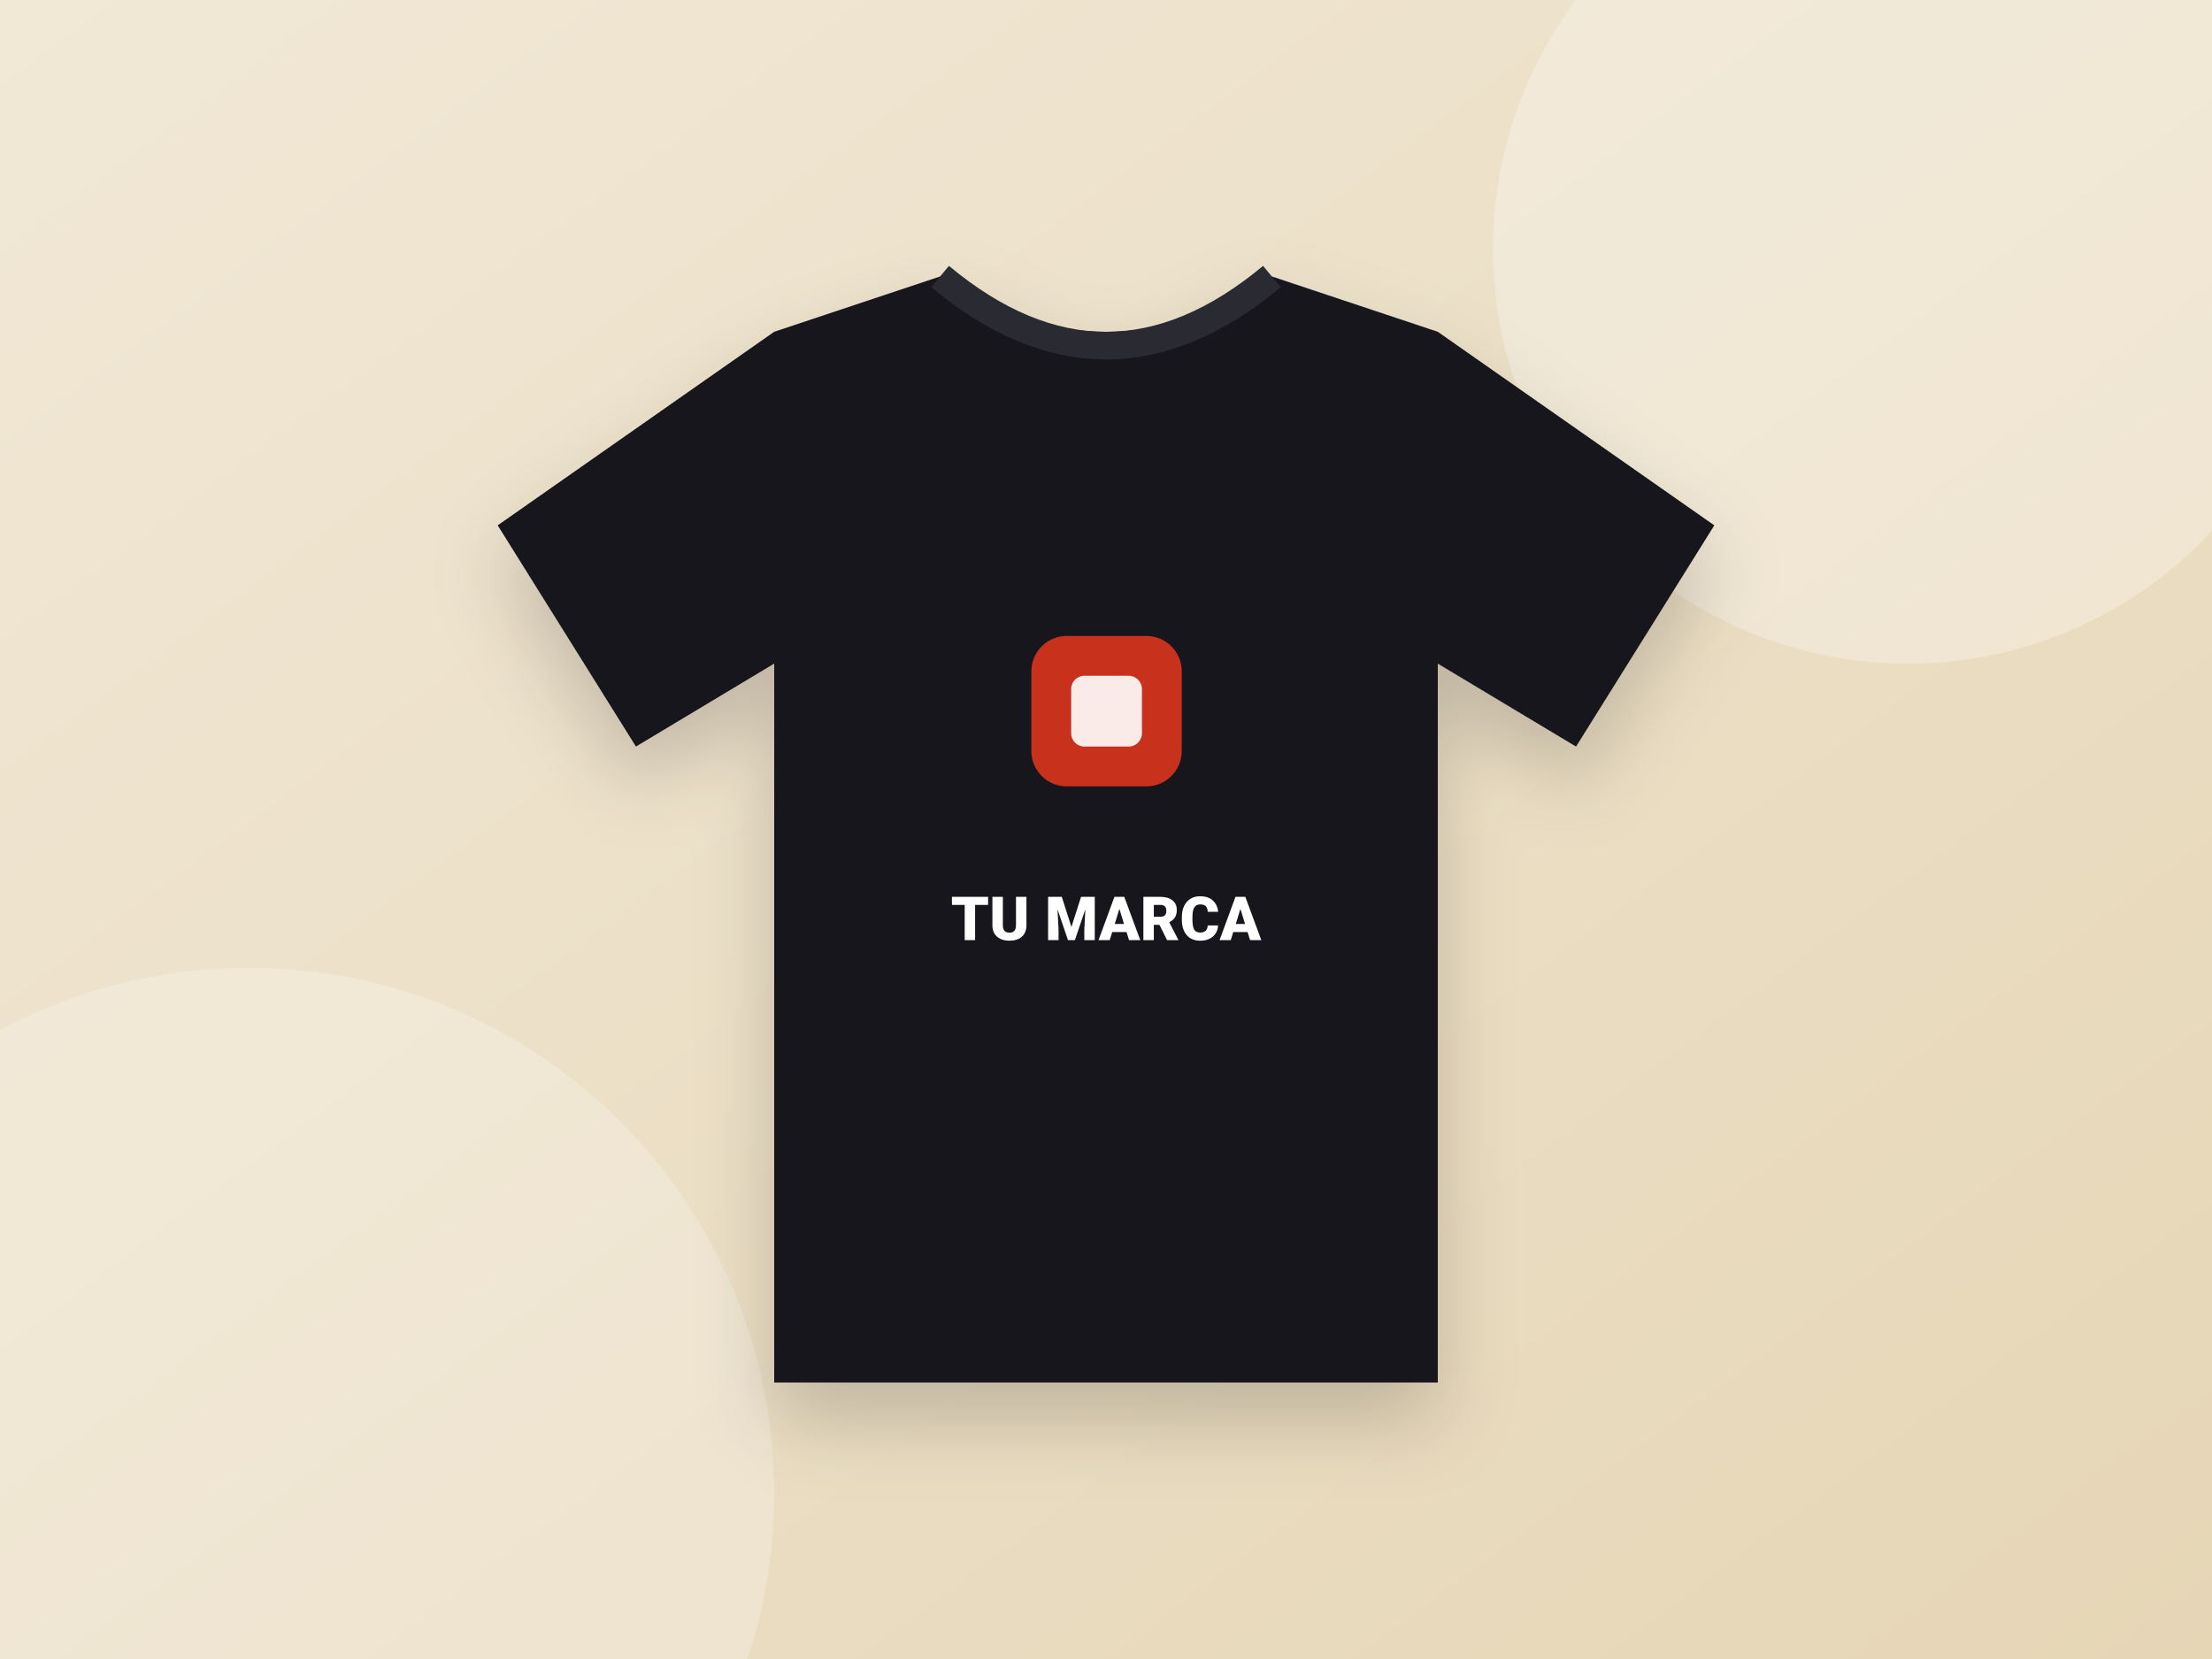
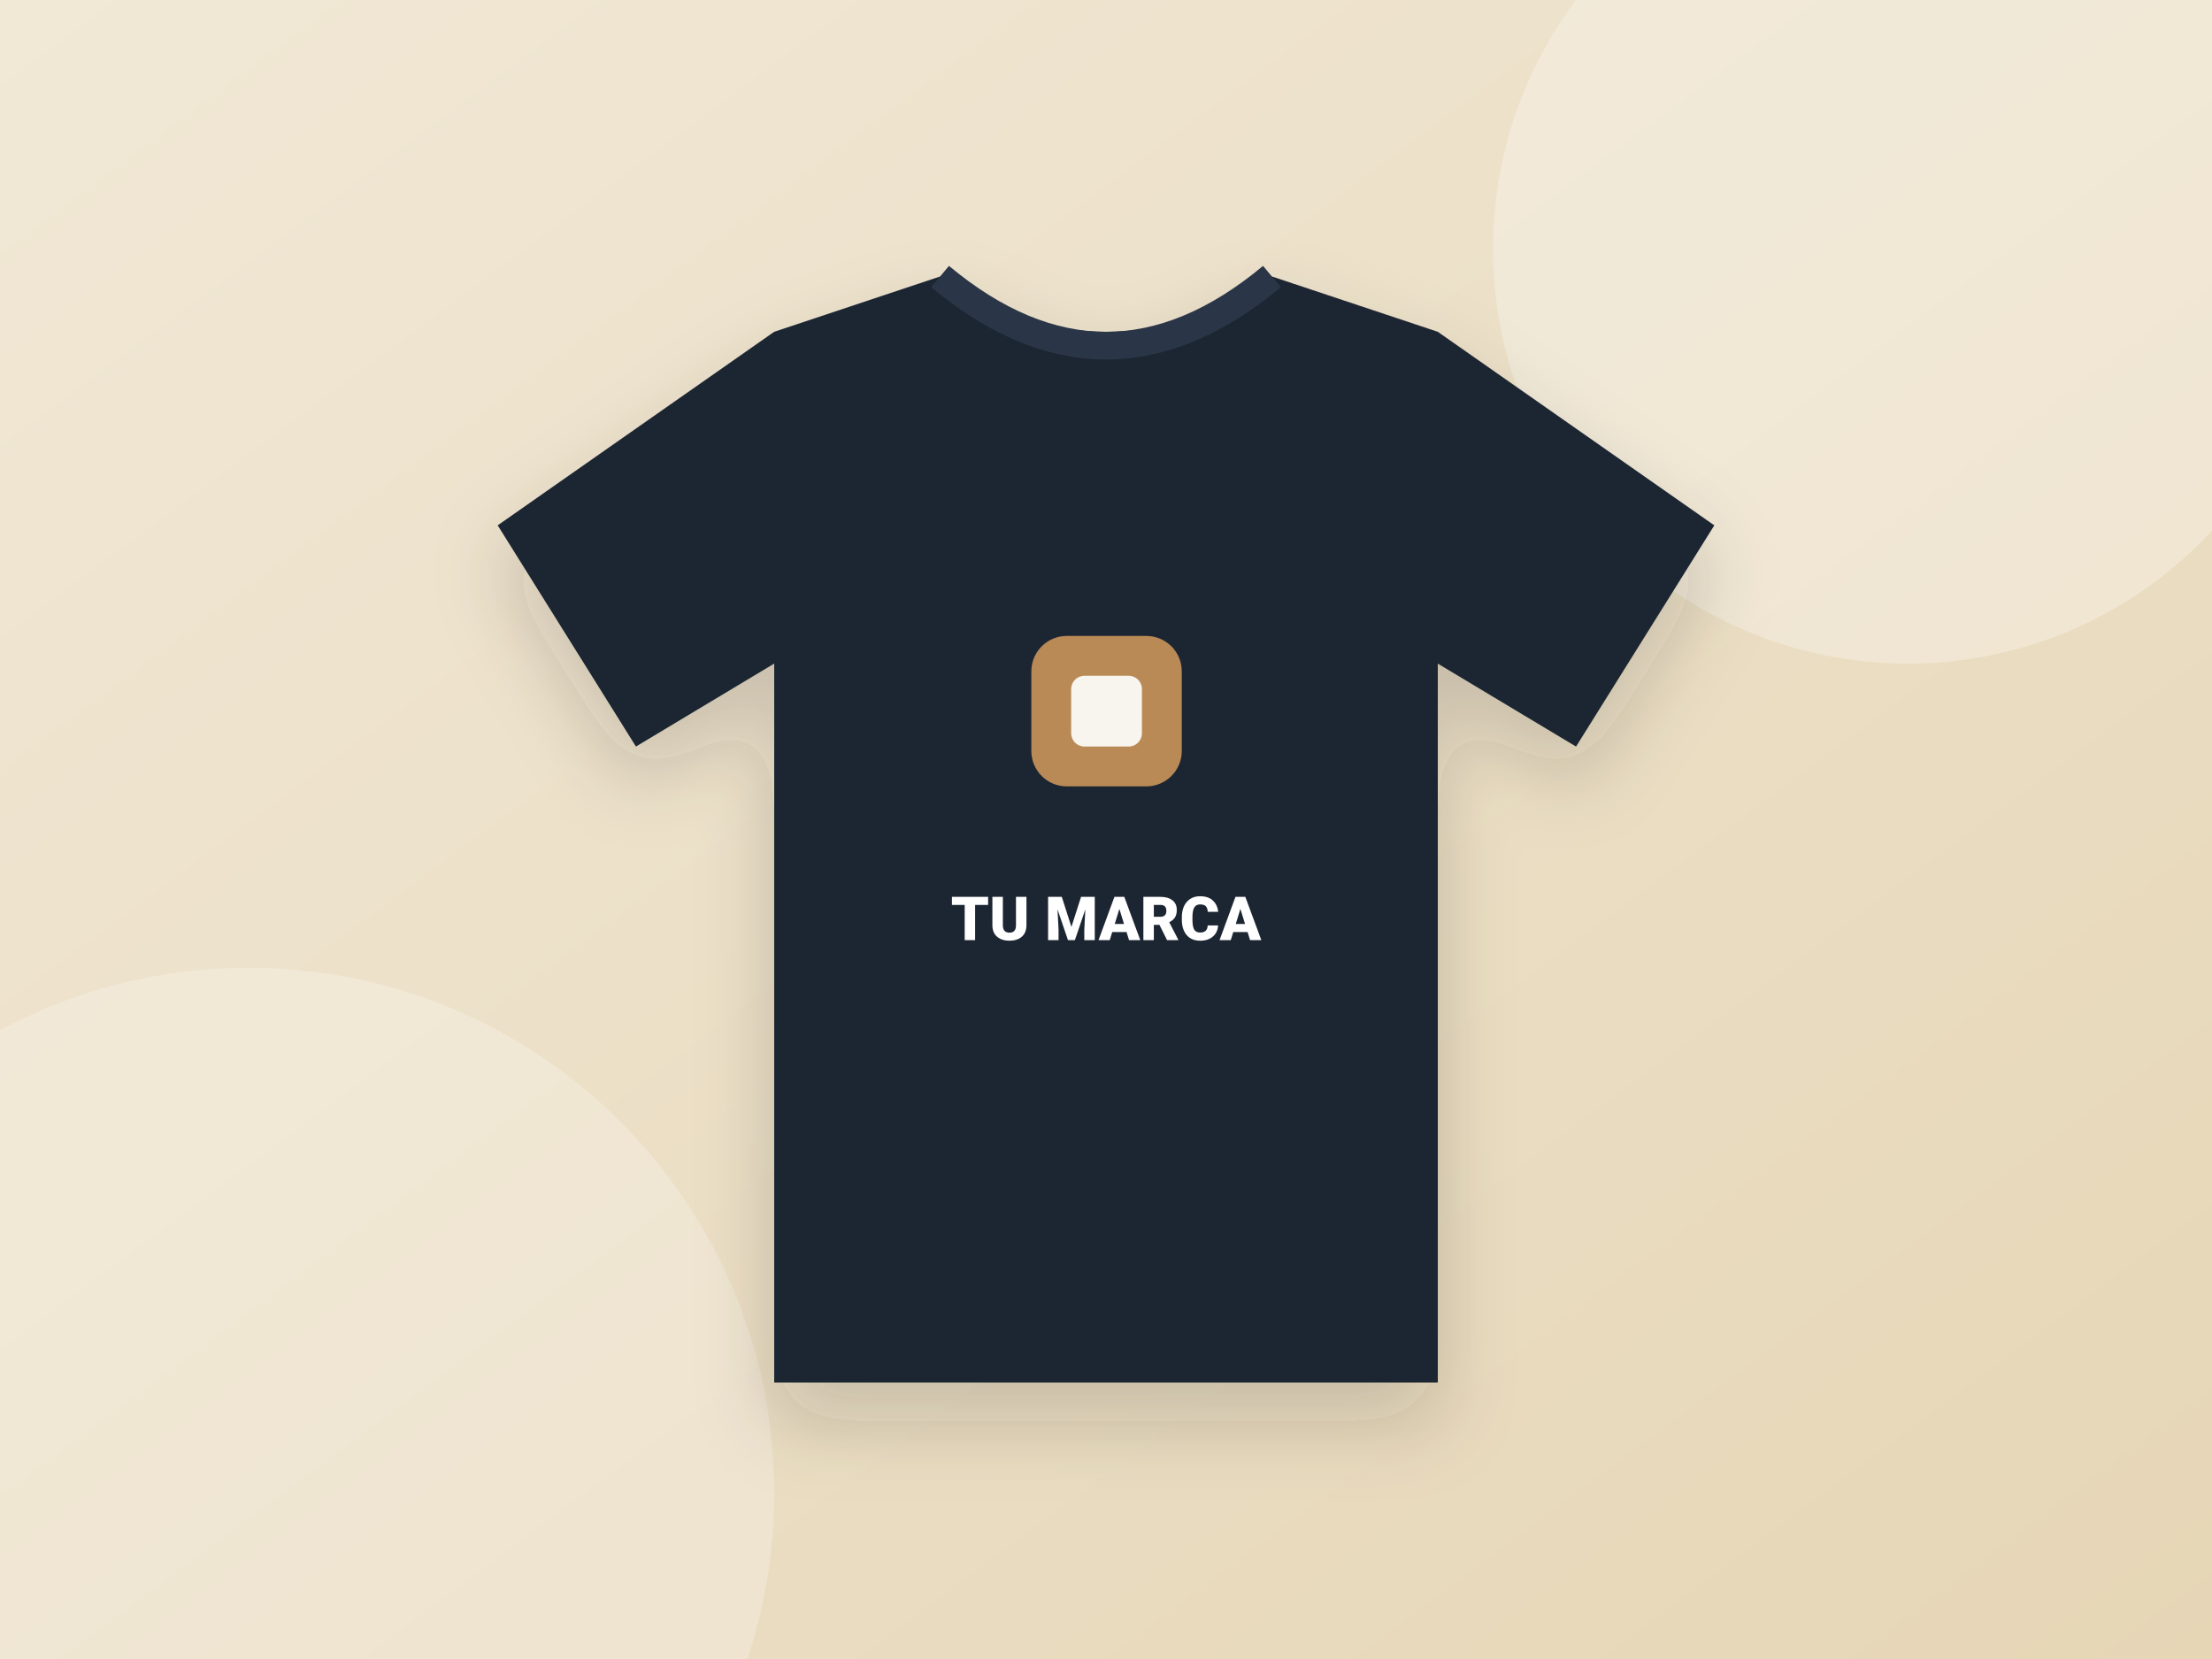
<svg xmlns="http://www.w3.org/2000/svg" viewBox="0 0 800 600" width="800" height="600">
  <defs>
    <linearGradient id="bg" x1="0" y1="0" x2="1" y2="1">
      <stop offset="0" stop-color="#F1E8D6" />
      <stop offset="1" stop-color="#E6D6B6" />
    </linearGradient>
    <filter id="sh" x="-20%" y="-20%" width="140%" height="150%">
-       <feDropShadow dx="0" dy="14" stdDeviation="14" flood-color="#16171B" flood-opacity=".18" />
+       <feDropShadow dx="0" dy="14" stdDeviation="14" flood-color="#1F2733" flood-opacity=".18" />
    </filter>
    <filter id="sh2" x="-20%" y="-20%" width="140%" height="150%">
-       <feDropShadow dx="0" dy="6" stdDeviation="6" flood-color="#16171B" flood-opacity=".16" />
+       <feDropShadow dx="0" dy="6" stdDeviation="6" flood-color="#1F2733" flood-opacity=".16" />
    </filter>
  </defs>
  <rect width="800" height="600" fill="url(#bg)" />
  <circle cx="690" cy="90" r="150" fill="#fff" opacity=".28" />
  <circle cx="90" cy="540" r="190" fill="#fff" opacity=".22" />
  <g filter="url(#sh)">
-     <path d="M280 120 L340 100 Q400 140 460 100 L520 120 L620 190 L570 270 L520 240 V500 H280 V240 L230 270 L180 190 Z" fill="#16171B" />
-     <path d="M340 100 Q400 150 460 100" fill="none" stroke="#2B2C32" stroke-width="10" />
+     <path d="M280 120 L340 100 Q400 140 460 100 L520 120 L620 190 L570 270 L520 240 V500 H280 V240 L230 270 L180 190 Z" fill="#1F2733" />
+     <path d="M340 100 Q400 150 460 100" fill="none" stroke="#2C3646" stroke-width="10" />
    <g transform="translate(373 230) scale(1.6)">
-       <rect width="34" height="34" rx="8" fill="#C8321F" />
+       <rect width="34" height="34" rx="8" fill="#B98A55" />
      <rect x="9" y="9" width="16" height="16" rx="3" fill="#fff" opacity=".9" />
    </g>
    <text x="400" y="340" font-family="Archivo, 'Segoe UI', Roboto, Arial, sans-serif" font-size="22" font-weight="800" fill="#fff" text-anchor="middle">TU MARCA</text>
  </g>
</svg>
